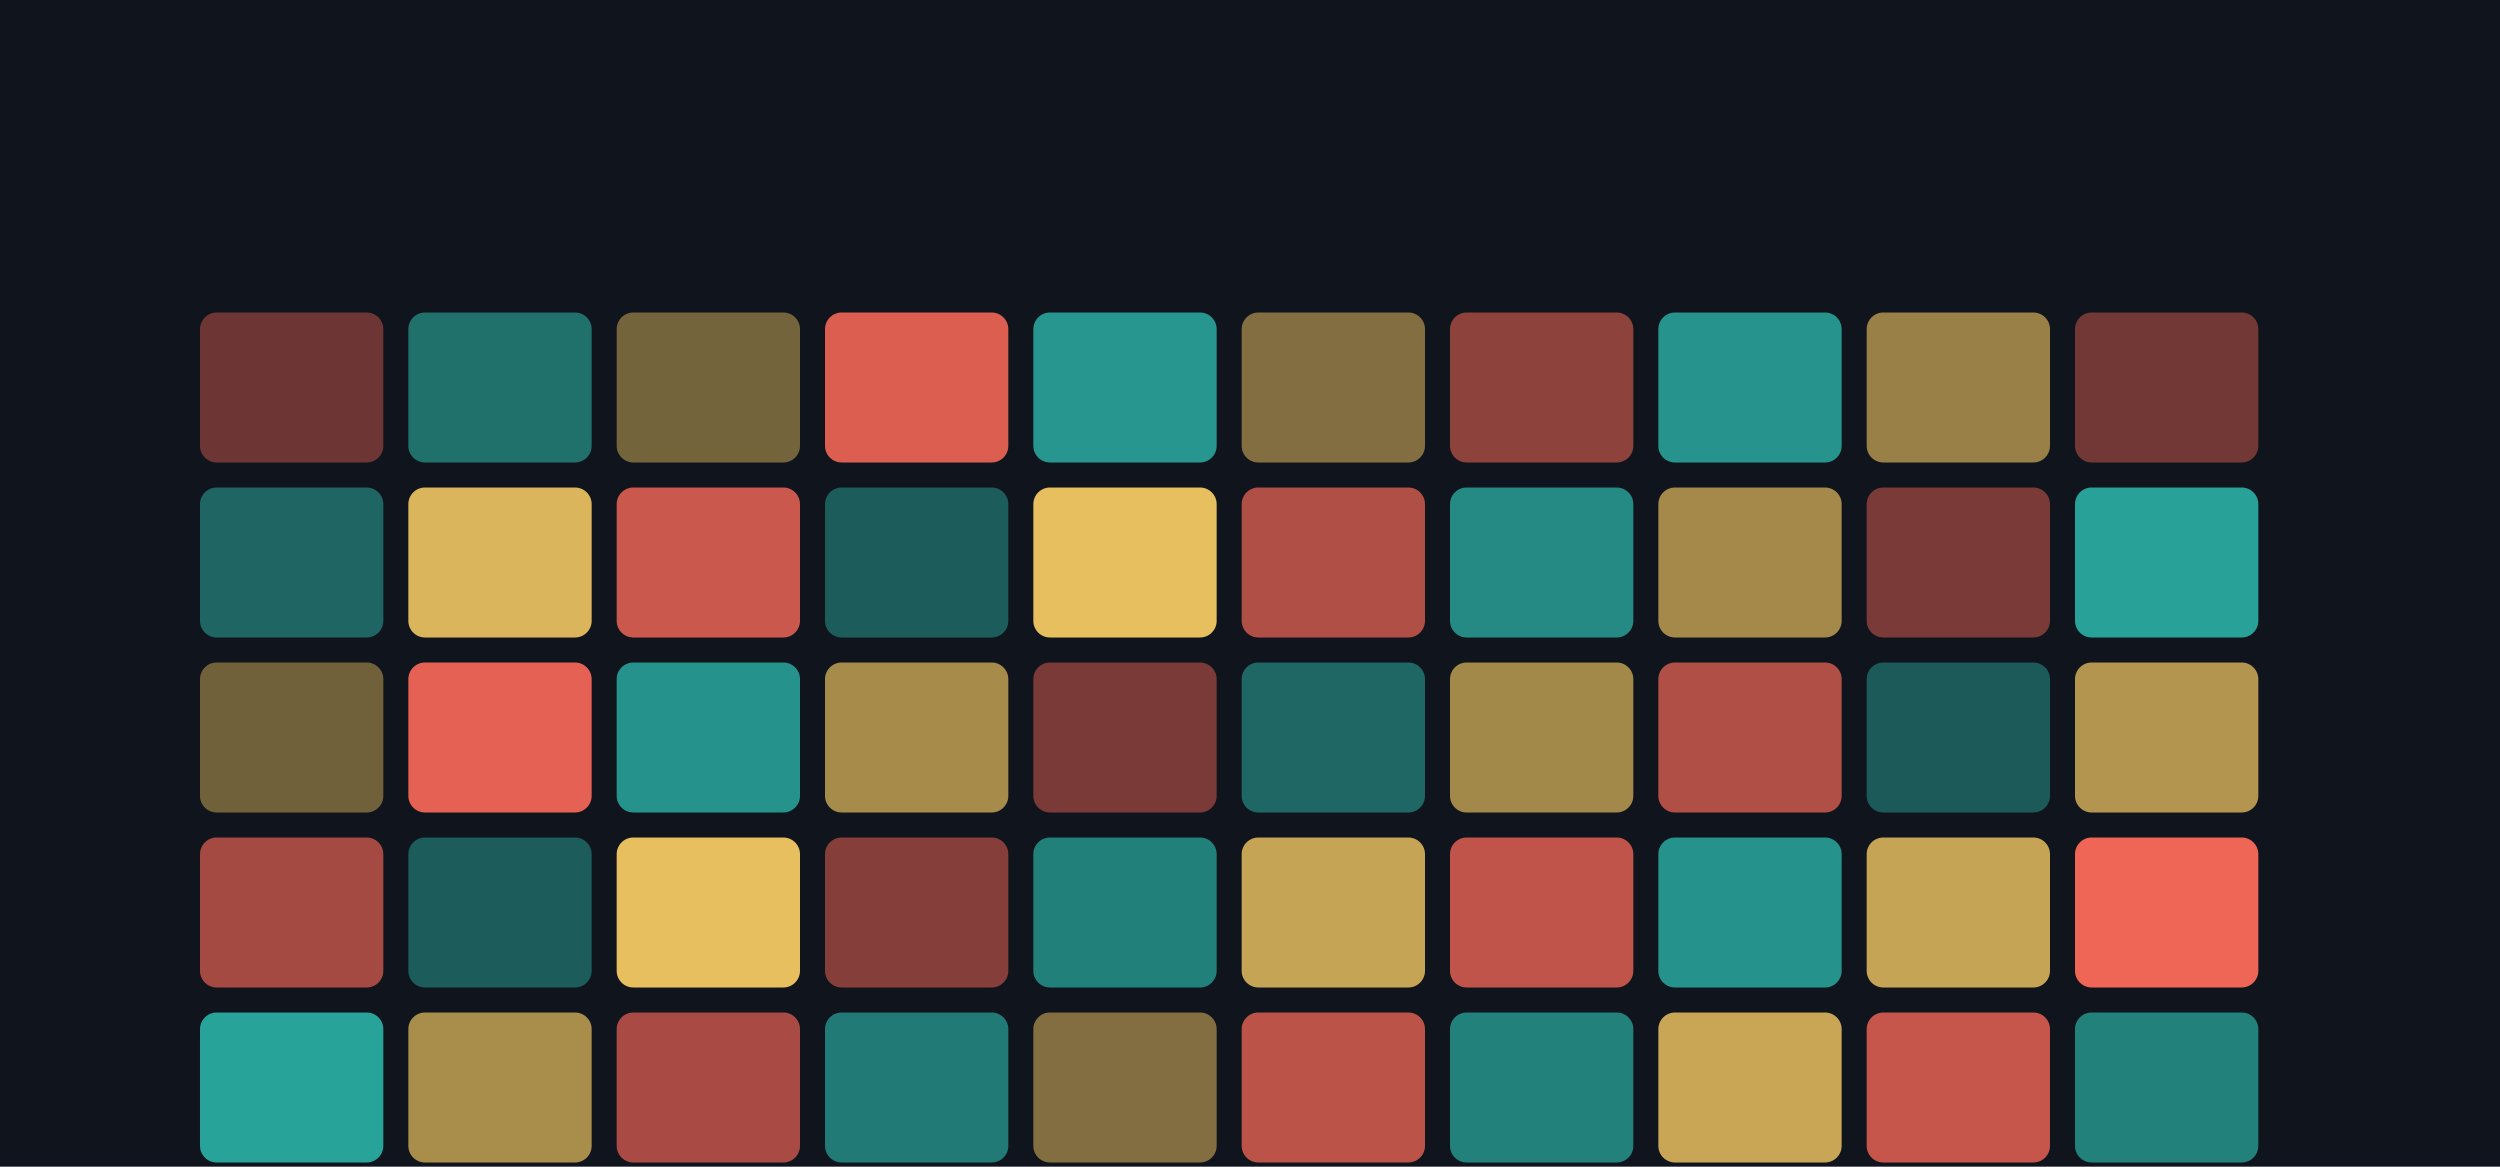
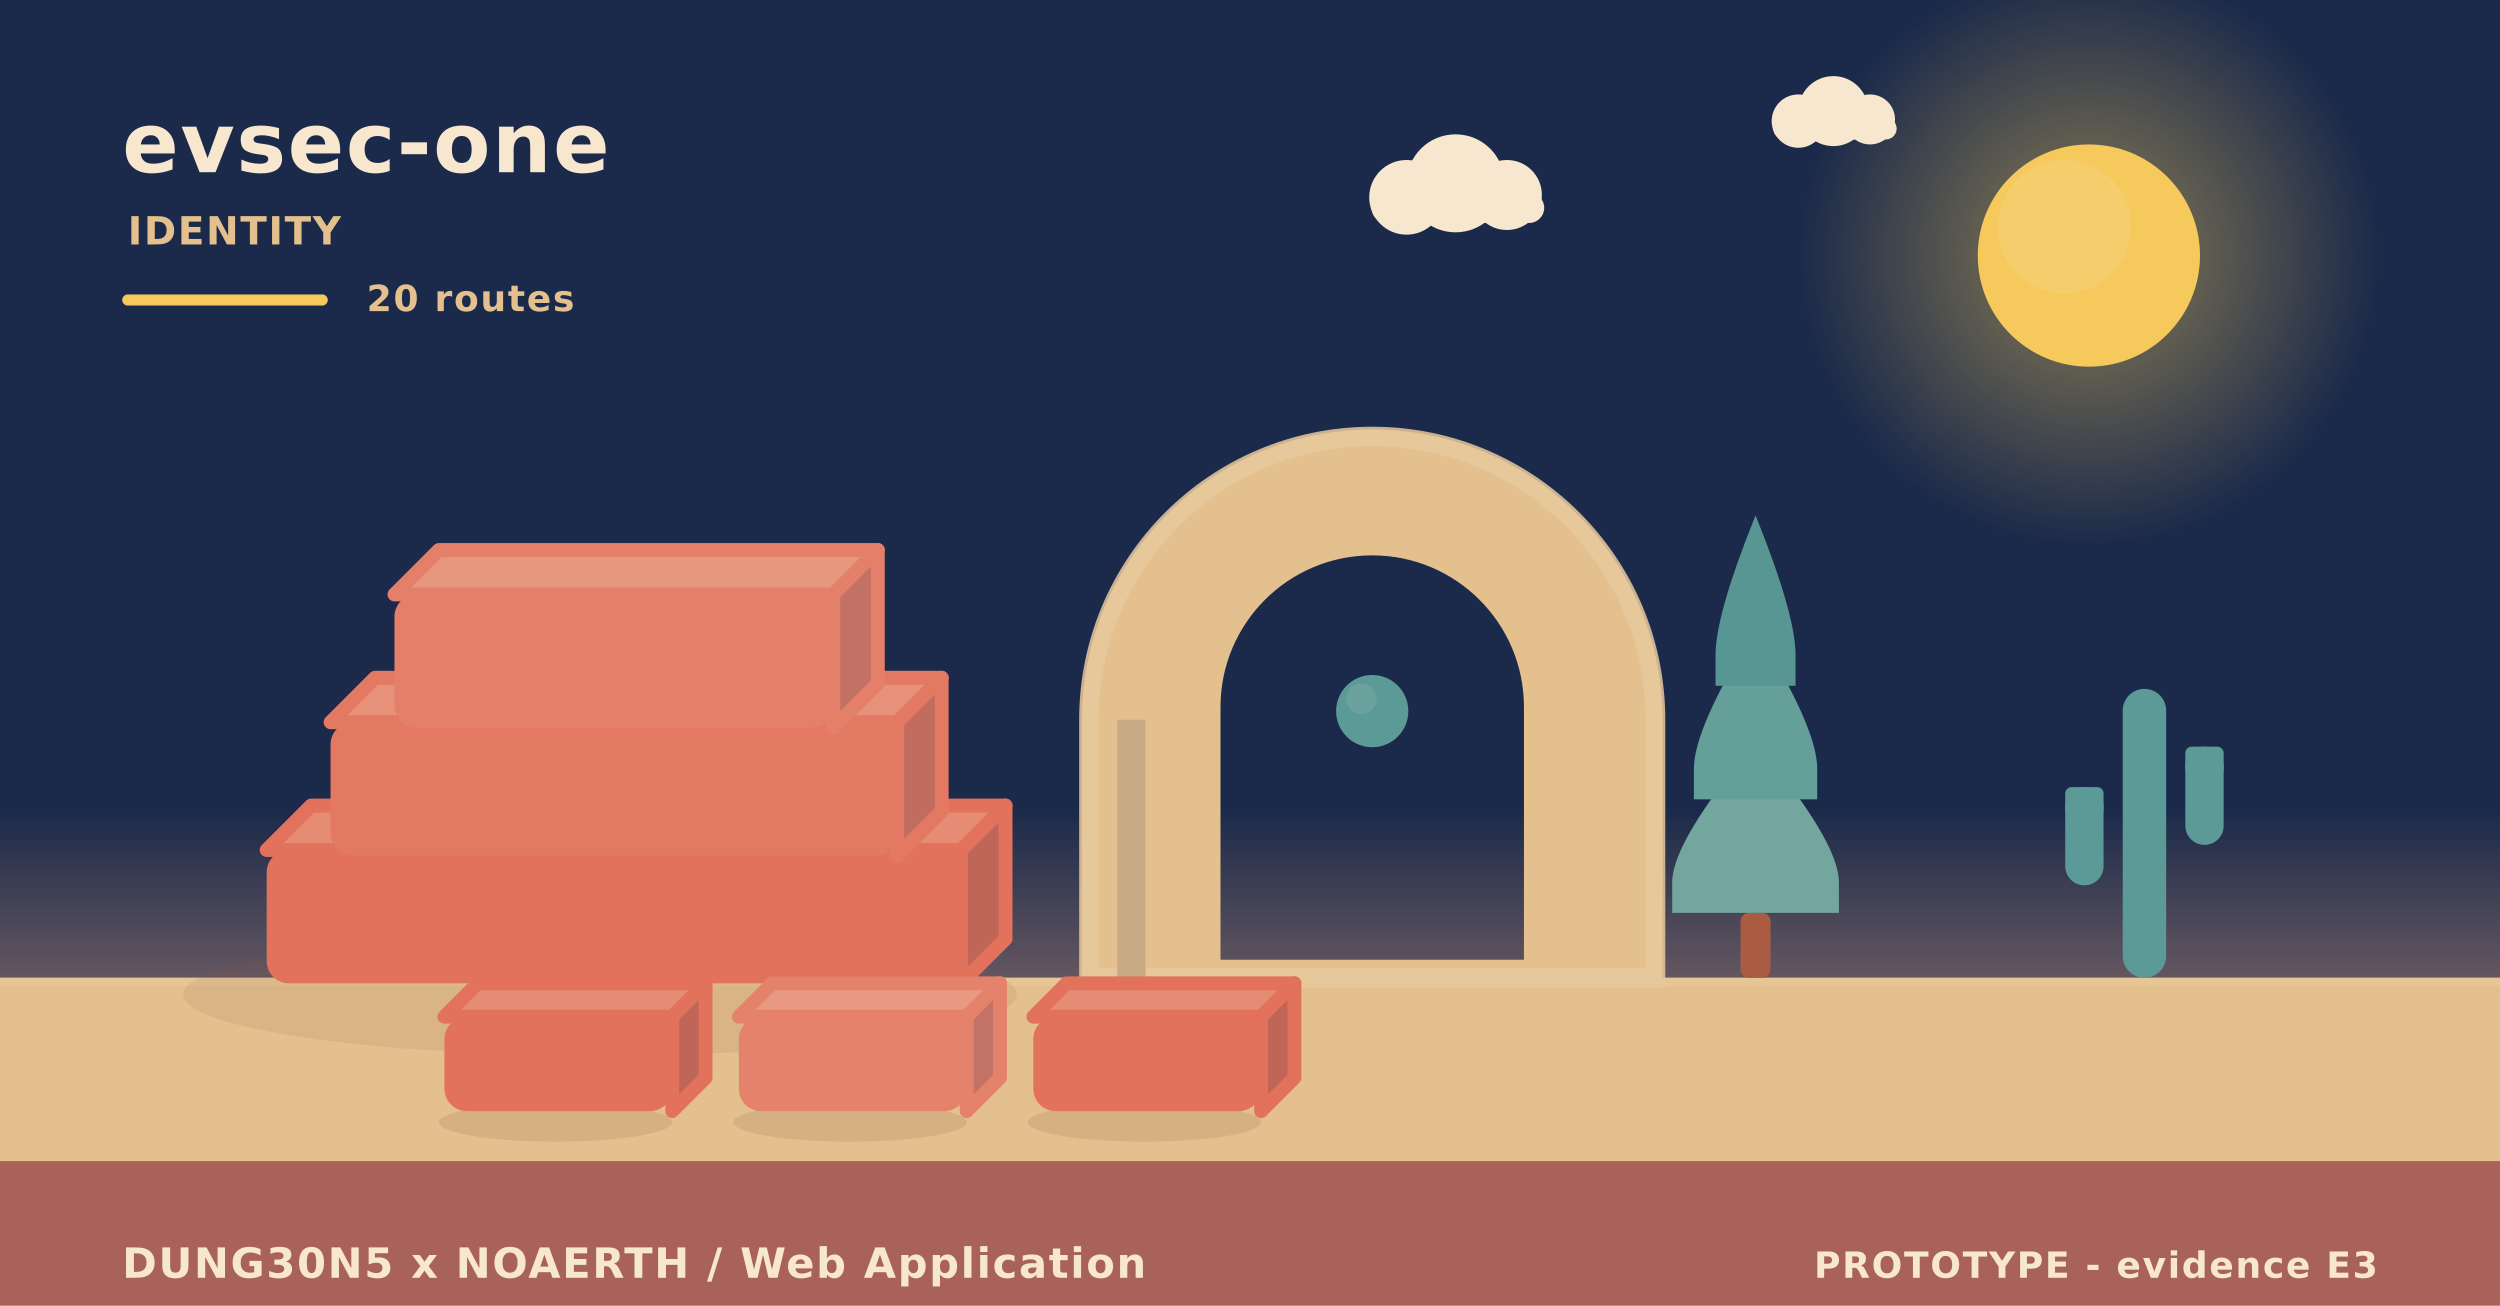
- <svg xmlns="http://www.w3.org/2000/svg" viewBox="0 0 1200 560" width="1200" height="560" role="img" aria-label="evsec-one hero">
-   <rect width="1200" height="560" fill="#10141c" />
-   <defs>
-     <linearGradient id="gh" x1="0" y1="0" x2="1" y2="1">
-       <stop offset="0%" stop-color="#ff6b5a" />
-       <stop offset="100%" stop-color="#2ec4b6" />
-     </linearGradient>
-   </defs>
-   <rect x="96.00" y="150.00" width="88.00" height="72.00" rx="8.00" fill="#ff6b5a" opacity="0.39" />
-   <rect x="196.00" y="150.00" width="88.00" height="72.00" rx="8.00" fill="#2ec4b6" opacity="0.52" />
-   <rect x="296.00" y="150.00" width="88.00" height="72.00" rx="8.00" fill="#ffd166" opacity="0.42" />
-   <rect x="396.00" y="150.00" width="88.00" height="72.00" rx="8.00" fill="#ff6b5a" opacity="0.85" />
-   <rect x="496.00" y="150.00" width="88.00" height="72.00" rx="8.00" fill="#2ec4b6" opacity="0.74" />
-   <rect x="596.00" y="150.00" width="88.00" height="72.00" rx="8.00" fill="#ffd166" opacity="0.48" />
-   <rect x="696.00" y="150.00" width="88.00" height="72.00" rx="8.00" fill="#ff6b5a" opacity="0.52" />
-   <rect x="796.00" y="150.00" width="88.00" height="72.00" rx="8.00" fill="#2ec4b6" opacity="0.73" />
-   <rect x="896.00" y="150.00" width="88.00" height="72.00" rx="8.00" fill="#ffd166" opacity="0.57" />
-   <rect x="996.00" y="150.00" width="88.00" height="72.00" rx="8.00" fill="#ff6b5a" opacity="0.41" />
-   <rect x="96.00" y="234.00" width="88.00" height="72.00" rx="8.00" fill="#2ec4b6" opacity="0.46" />
-   <rect x="196.00" y="234.00" width="88.00" height="72.00" rx="8.00" fill="#ffd166" opacity="0.85" />
-   <rect x="296.00" y="234.00" width="88.00" height="72.00" rx="8.00" fill="#ff6b5a" opacity="0.78" />
-   <rect x="396.00" y="234.00" width="88.00" height="72.00" rx="8.00" fill="#2ec4b6" opacity="0.41" />
-   <rect x="496.00" y="234.00" width="88.00" height="72.00" rx="8.00" fill="#ffd166" opacity="0.90" />
-   <rect x="596.00" y="234.00" width="88.00" height="72.00" rx="8.00" fill="#ff6b5a" opacity="0.67" />
-   <rect x="696.00" y="234.00" width="88.00" height="72.00" rx="8.00" fill="#2ec4b6" opacity="0.67" />
-   <rect x="796.00" y="234.00" width="88.00" height="72.00" rx="8.00" fill="#ffd166" opacity="0.62" />
-   <rect x="896.00" y="234.00" width="88.00" height="72.00" rx="8.00" fill="#ff6b5a" opacity="0.44" />
-   <rect x="996.00" y="234.00" width="88.00" height="72.00" rx="8.00" fill="#2ec4b6" opacity="0.80" />
-   <rect x="96.00" y="318.00" width="88.00" height="72.00" rx="8.00" fill="#ffd166" opacity="0.41" />
-   <rect x="196.00" y="318.00" width="88.00" height="72.00" rx="8.00" fill="#ff6b5a" opacity="0.89" />
-   <rect x="296.00" y="318.00" width="88.00" height="72.00" rx="8.00" fill="#2ec4b6" opacity="0.72" />
-   <rect x="396.00" y="318.00" width="88.00" height="72.00" rx="8.00" fill="#ffd166" opacity="0.63" />
-   <rect x="496.00" y="318.00" width="88.00" height="72.00" rx="8.00" fill="#ff6b5a" opacity="0.44" />
-   <rect x="596.00" y="318.00" width="88.00" height="72.00" rx="8.00" fill="#2ec4b6" opacity="0.47" />
-   <rect x="696.00" y="318.00" width="88.00" height="72.00" rx="8.00" fill="#ffd166" opacity="0.61" />
-   <rect x="796.00" y="318.00" width="88.00" height="72.00" rx="8.00" fill="#ff6b5a" opacity="0.67" />
-   <rect x="896.00" y="318.00" width="88.00" height="72.00" rx="8.00" fill="#2ec4b6" opacity="0.40" />
-   <rect x="996.00" y="318.00" width="88.00" height="72.00" rx="8.00" fill="#ffd166" opacity="0.68" />
-   <rect x="96.00" y="402.00" width="88.00" height="72.00" rx="8.00" fill="#ff6b5a" opacity="0.62" />
-   <rect x="196.00" y="402.00" width="88.00" height="72.00" rx="8.00" fill="#2ec4b6" opacity="0.41" />
-   <rect x="296.00" y="402.00" width="88.00" height="72.00" rx="8.00" fill="#ffd166" opacity="0.90" />
-   <rect x="396.00" y="402.00" width="88.00" height="72.00" rx="8.00" fill="#ff6b5a" opacity="0.49" />
-   <rect x="496.00" y="402.00" width="88.00" height="72.00" rx="8.00" fill="#2ec4b6" opacity="0.61" />
-   <rect x="596.00" y="402.00" width="88.00" height="72.00" rx="8.00" fill="#ffd166" opacity="0.76" />
-   <rect x="696.00" y="402.00" width="88.00" height="72.00" rx="8.00" fill="#ff6b5a" opacity="0.74" />
-   <rect x="796.00" y="402.00" width="88.00" height="72.00" rx="8.00" fill="#2ec4b6" opacity="0.72" />
-   <rect x="896.00" y="402.00" width="88.00" height="72.00" rx="8.00" fill="#ffd166" opacity="0.76" />
-   <rect x="996.00" y="402.00" width="88.00" height="72.00" rx="8.00" fill="#ff6b5a" opacity="0.93" />
-   <rect x="96.00" y="486.00" width="88.00" height="72.00" rx="8.00" fill="#2ec4b6" opacity="0.81" />
-   <rect x="196.00" y="486.00" width="88.00" height="72.00" rx="8.00" fill="#ffd166" opacity="0.64" />
-   <rect x="296.00" y="486.00" width="88.00" height="72.00" rx="8.00" fill="#ff6b5a" opacity="0.64" />
-   <rect x="396.00" y="486.00" width="88.00" height="72.00" rx="8.00" fill="#2ec4b6" opacity="0.58" />
-   <rect x="496.00" y="486.00" width="88.00" height="72.00" rx="8.00" fill="#ffd166" opacity="0.48" />
-   <rect x="596.00" y="486.00" width="88.00" height="72.00" rx="8.00" fill="#ff6b5a" opacity="0.72" />
-   <rect x="696.00" y="486.00" width="88.00" height="72.00" rx="8.00" fill="#2ec4b6" opacity="0.62" />
-   <rect x="796.00" y="486.00" width="88.00" height="72.00" rx="8.00" fill="#ffd166" opacity="0.77" />
-   <rect x="896.00" y="486.00" width="88.00" height="72.00" rx="8.00" fill="#ff6b5a" opacity="0.76" />
-   <rect x="996.00" y="486.00" width="88.00" height="72.00" rx="8.00" fill="#2ec4b6" opacity="0.62" />
+ <svg xmlns="http://www.w3.org/2000/svg" width="900" height="470" viewBox="0 0 900 470" role="img" aria-label="evsec-one - identity">
+   <linearGradient id="skyh" x1="0" y1="0" x2="0" y2="1">
+     <stop offset="0" stop-color="#1b2a4a" />
+     <stop offset="0.62" stop-color="#1b2a4a" />
+     <stop offset="1" stop-color="#f3ad8a" />
+   </linearGradient>
+   <rect width="900" height="470" fill="url(#skyh)" />
+   <radialGradient id="sunh">
+     <stop offset="0.35" stop-color="#f5c95c" stop-opacity="0.34" />
+     <stop offset="1" stop-color="#f5c95c" stop-opacity="0" />
+   </radialGradient>
+   <circle cx="752" cy="92" r="104" fill="url(#sunh)" />
+   <circle cx="752" cy="92" r="40" fill="#f5c95c" />
+   <circle cx="743.2" cy="81.6" r="24" fill="#f5d27e" opacity="0.5" />
+   <g>
+     <circle cx="524" cy="66" r="17.64" fill="#f6e7ce" />
+     <circle cx="506.36" cy="71.04" r="13.44" fill="#f6e7ce" />
+     <circle cx="542.48" cy="70.2" r="12.6" fill="#f6e7ce" />
+     <rect x="493.76" y="69.36" width="62.16" height="10.92" rx="5.46" fill="#f6e7ce" />
+   </g>
+   <g>
+     <circle cx="660" cy="40" r="12.6" fill="#f6e7ce" />
+     <circle cx="647.4" cy="43.6" r="9.6" fill="#f6e7ce" />
+     <circle cx="673.2" cy="43" r="9" fill="#f6e7ce" />
+     <rect x="638.4" y="42.4" width="44.4" height="7.8" rx="3.9" fill="#f6e7ce" />
+   </g>
+   <rect x="0" y="352" width="900" height="118" fill="#e3c08d" />
+   <rect x="0" y="352" width="900" height="3" fill="#e6c596" />
+   <text x="44" y="62" font-family="Verdana,DejaVu Sans,sans-serif" font-size="30" font-weight="700" letter-spacing="0.6" fill="#f6e7ce" text-anchor="start">evsec-one</text>
+   <text x="46" y="88" font-family="Verdana,DejaVu Sans,sans-serif" font-size="14" font-weight="700" letter-spacing="0.6" fill="#e3c08d" text-anchor="start">IDENTITY</text>
+   <rect x="44" y="106" width="74" height="4" rx="2" fill="#f5c95c" />
+   <text x="132" y="112" font-family="Verdana,DejaVu Sans,sans-serif" font-size="13" font-weight="700" letter-spacing="0.6" fill="#e3c08d" text-anchor="start">20 routes</text>
+   <ellipse cx="216" cy="358" rx="150" ry="22" fill="rgba(138,90,68,0.11)" />
+   <path d="M96,306 L346,306 L362,290 L112,290 Z" fill="#e68c74" stroke="#e2725b" stroke-width="5" stroke-linejoin="round" />
+   <path d="M346,306 L362,290 L362,338 L346,354 Z" fill="#c06658" stroke="#e2725b" stroke-width="5" stroke-linejoin="round" />
+   <rect x="96" y="306" width="250" height="48" rx="8" fill="#e2725b" />
+   <path d="M119,260 L323,260 L339,244 L135,244 Z" fill="#e7917a" stroke="#e37962" stroke-width="5" stroke-linejoin="round" />
+   <path d="M323,260 L339,244 L339,292 L323,308 Z" fill="#c16c5e" stroke="#e37962" stroke-width="5" stroke-linejoin="round" />
+   <rect x="119" y="260" width="204" height="48" rx="8" fill="#e37962" />
+   <path d="M142,214 L300,214 L316,198 L158,198 Z" fill="#e8977f" stroke="#e48069" stroke-width="5" stroke-linejoin="round" />
+   <path d="M300,214 L316,198 L316,246 L300,262 Z" fill="#c27164" stroke="#e48069" stroke-width="5" stroke-linejoin="round" />
+   <rect x="142" y="214" width="158" height="48" rx="8" fill="#e48069" />
+   <path d="M392,352 L392,259.12 A102,102 0 0 1 596,259.12 L596,352 Z M436.88,348 L436.88,254.55 A57.12,57.12 0 0 1 551.12,254.55 L551.12,348 Z" fill="#e3c08d" fill-rule="evenodd" stroke="#e3c08d" stroke-width="5" stroke-linejoin="round" />
+   <path d="M392,352 L392,259.12 A102,102 0 0 1 596,259.12 L596,352 Z" fill="none" stroke="#e8c99d" stroke-width="7" stroke-linecap="round" opacity="0.85" />
+   <rect x="402.2" y="259.12" width="10.2" height="92.88" fill="#c7ab84" />
+   <circle cx="494" cy="256" r="13" fill="#5b9a97" />
+   <circle cx="490.1" cy="251.58" r="5.46" fill="#7aa9a2" opacity="0.55" />
+   <rect x="626.6" y="328.64" width="10.8" height="23.36" rx="3" fill="#ac5b43" />
+   <path d="M632,267.32 Q602,302.89 602,317.6 Q602,328.64 602,328.64 L662,328.64 Q662,328.64 662,317.6 Q662,302.89 632,267.32 Z" fill="#74a6a0" />
+   <path d="M632,226.44 Q609.8,262.01 609.8,276.72 Q609.8,287.76 609.8,287.76 L654.2,287.76 Q654.2,287.76 654.2,276.72 Q654.2,262.01 632,226.44 Z" fill="#649f9a" />
+   <path d="M632,185.56 Q617.6,221.13 617.6,235.84 Q617.6,246.88 617.6,246.88 L646.4,246.88 Q646.4,246.88 646.4,235.84 Q646.4,221.13 632,185.56 Z" fill="#589694" />
+   <rect x="764.18" y="248" width="15.64" height="104" rx="7.82" fill="#5b9a97" />
+   <rect x="743.48" y="283.36" width="13.8" height="35.36" rx="6.9" fill="#5b9a97" />
+   <rect x="743.48" y="283.36" width="13.8" height="10.4" rx="2.3" fill="#5b9a97" />
+   <rect x="786.72" y="268.8" width="13.8" height="35.36" rx="6.9" fill="#5b9a97" />
+   <rect x="786.72" y="268.8" width="13.8" height="10.4" rx="2.3" fill="#5b9a97" />
+   <ellipse cx="200" cy="404" rx="42" ry="7" fill="rgba(138,90,68,0.15)" />
+   <path d="M160,366 L242,366 L254,354 L172,354 Z" fill="#e68c74" stroke="#e2725b" stroke-width="5" stroke-linejoin="round" />
+   <path d="M242,366 L254,354 L254,388 L242,400 Z" fill="#c06658" stroke="#e2725b" stroke-width="5" stroke-linejoin="round" />
+   <rect x="160" y="366" width="82" height="34" rx="8" fill="#e2725b" />
+   <ellipse cx="306" cy="404" rx="42" ry="7" fill="rgba(138,90,68,0.15)" />
+   <path d="M266,366 L348,366 L360,354 L278,354 Z" fill="#e99881" stroke="#e5826b" stroke-width="5" stroke-linejoin="round" />
+   <path d="M348,366 L360,354 L360,388 L348,400 Z" fill="#c37365" stroke="#e5826b" stroke-width="5" stroke-linejoin="round" />
+   <rect x="266" y="366" width="82" height="34" rx="8" fill="#e5826b" />
+   <ellipse cx="412" cy="404" rx="42" ry="7" fill="rgba(138,90,68,0.15)" />
+   <path d="M372,366 L454,366 L466,354 L384,354 Z" fill="#e68c74" stroke="#e2725b" stroke-width="5" stroke-linejoin="round" />
+   <path d="M454,366 L466,354 L466,388 L454,400 Z" fill="#c06658" stroke="#e2725b" stroke-width="5" stroke-linejoin="round" />
+   <rect x="372" y="366" width="82" height="34" rx="8" fill="#e2725b" />
+   <rect x="0" y="418" width="900" height="52" rx="0" fill="#a65c56" opacity="0.94" />
+   <text x="44" y="460" font-family="Verdana,DejaVu Sans,sans-serif" font-size="15" font-weight="700" letter-spacing="0.6" fill="#f6e7ce" text-anchor="start">DUNG30N5 x NOAERTH  /  Web Application</text>
+   <text x="856" y="460" font-family="Verdana,DejaVu Sans,sans-serif" font-size="13" font-weight="700" letter-spacing="0.6" fill="#f6e7ce" text-anchor="end">PROTOTYPE  -  evidence E3</text>
</svg>
